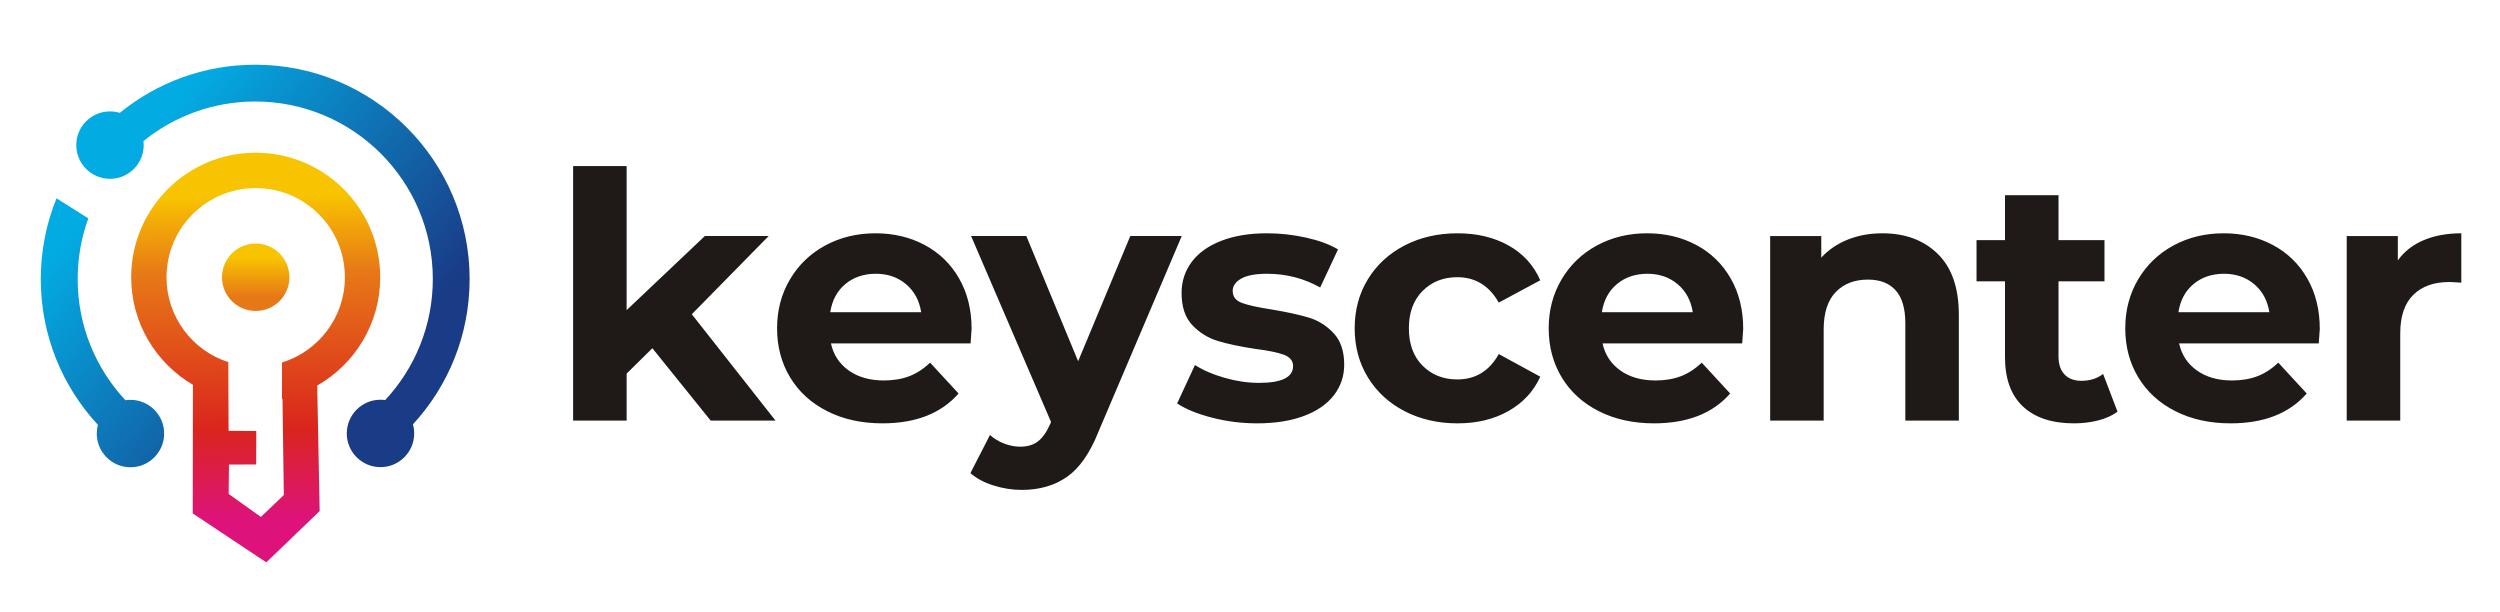
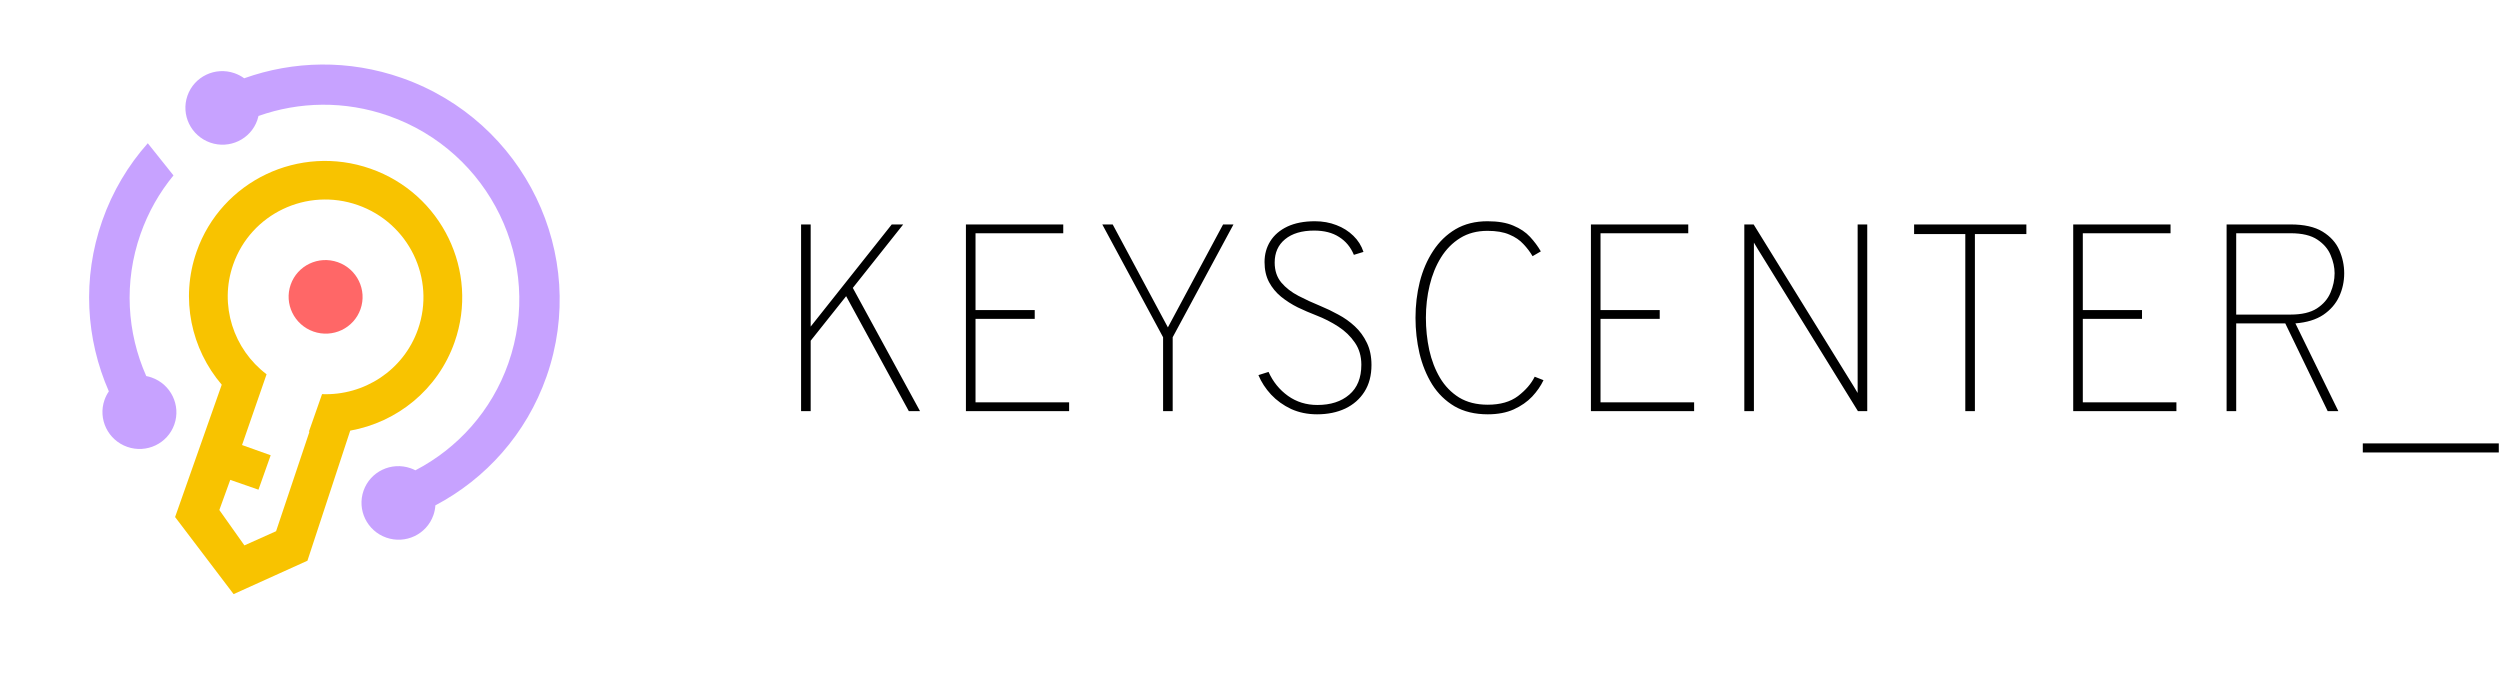
- <svg xmlns="http://www.w3.org/2000/svg" xml:space="preserve" width="1002px" height="245px" style="shape-rendering:geometricPrecision; text-rendering:geometricPrecision; image-rendering:optimizeQuality; fill-rule:evenodd; clip-rule:evenodd" viewBox="0 0 1108.01 270.714">
+ <svg xmlns="http://www.w3.org/2000/svg" width="225" height="61" viewBox="0 0 225 61" fill="none">
+   <path fill-rule="evenodd" clip-rule="evenodd" d="M36.164 7.014C47.203 10.887 53.035 22.922 49.187 33.889C47.366 39.077 43.705 43.097 39.184 45.483C39.166 45.778 39.107 46.075 39.005 46.367C38.4 48.09 36.502 48.995 34.767 48.386C33.032 47.777 32.115 45.885 32.72 44.161C33.325 42.438 35.223 41.533 36.958 42.142C37.107 42.194 37.25 42.257 37.387 42.327C41.171 40.356 44.238 37.009 45.757 32.681C48.943 23.599 44.114 13.633 34.972 10.425C31.023 9.039 26.915 9.142 23.264 10.437C23.236 10.563 23.201 10.689 23.157 10.814C22.552 12.538 20.654 13.442 18.919 12.834C17.184 12.225 16.267 10.333 16.872 8.609C17.477 6.885 19.375 5.981 21.11 6.59C21.428 6.701 21.719 6.856 21.977 7.045C26.398 5.465 31.378 5.335 36.164 7.014ZM13.644 33.975C15.379 34.583 16.296 36.476 15.691 38.199C15.086 39.923 13.188 40.827 11.453 40.218C9.718 39.61 8.801 37.718 9.406 35.994C9.504 35.714 9.636 35.456 9.796 35.223C7.734 30.521 7.376 25.07 9.204 19.86C10.133 17.213 11.543 14.87 13.301 12.892L15.613 15.789C14.355 17.318 13.34 19.088 12.647 21.063C11.125 25.399 11.432 29.937 13.162 33.845C13.323 33.876 13.484 33.919 13.644 33.975Z" fill="#C7A2FF" />
+   <path fill-rule="evenodd" clip-rule="evenodd" d="M33.351 15.184C39.761 17.433 43.148 24.422 40.913 30.79C39.406 35.087 35.724 38.004 31.52 38.757L27.669 50.465L21.025 53.471L15.758 46.533L19.956 34.623C17.216 31.414 16.205 26.891 17.695 22.644C19.93 16.275 26.941 12.935 33.351 15.184ZM27.85 38.857C27.833 38.855 27.816 38.854 27.8 38.852L28.985 35.472C32.745 35.624 36.316 33.348 37.619 29.634C39.219 25.073 36.794 20.068 32.203 18.457C27.611 16.846 22.59 19.238 20.989 23.8C19.699 27.476 21.025 31.441 23.992 33.684L21.784 40.054L24.361 40.974L23.262 44.072L20.723 43.188L19.74 45.901L21.997 49.085L24.847 47.809L27.85 38.857Z" fill="url(#paint0_linear_5_22)" />
+   <path d="M28.209 29.839C29.944 30.448 31.842 29.544 32.447 27.82C33.052 26.096 32.135 24.204 30.4 23.595C28.664 22.986 26.767 23.89 26.162 25.614C25.557 27.339 26.473 29.23 28.209 29.839Z" fill="url(#paint1_linear_5_22)" />
+   <path d="M72.097 37V20.2H72.961V29.392L80.257 20.2H81.289L76.753 25.912L82.801 37H81.793L76.153 26.656L72.961 30.664V37H72.097ZM86.933 37V20.2H95.693V20.992H87.797V27.904H93.125V28.696H87.797V36.208H96.221V37H86.933ZM104.678 37V30.352L99.206 20.2H100.142L105.11 29.464L110.078 20.2H111.014L105.542 30.352V37H104.678ZM118.537 37.288C117.681 37.288 116.901 37.128 116.197 36.808C115.501 36.48 114.901 36.048 114.397 35.512C113.901 34.976 113.521 34.392 113.257 33.76L114.169 33.472C114.569 34.36 115.153 35.08 115.921 35.632C116.689 36.176 117.569 36.448 118.561 36.448C119.753 36.448 120.709 36.14 121.429 35.524C122.157 34.908 122.521 34.008 122.521 32.824C122.521 32.064 122.329 31.404 121.945 30.844C121.561 30.276 121.061 29.792 120.445 29.392C119.829 28.992 119.169 28.656 118.465 28.384C117.905 28.168 117.349 27.928 116.797 27.664C116.253 27.392 115.753 27.072 115.297 26.704C114.849 26.336 114.489 25.9 114.217 25.396C113.945 24.884 113.809 24.28 113.809 23.584C113.809 22.888 113.981 22.264 114.325 21.712C114.677 21.152 115.189 20.712 115.861 20.392C116.541 20.072 117.369 19.912 118.345 19.912C119.041 19.912 119.685 20.028 120.277 20.26C120.869 20.484 121.377 20.804 121.801 21.22C122.225 21.628 122.529 22.112 122.713 22.672L121.849 22.936C121.561 22.24 121.117 21.704 120.517 21.328C119.925 20.944 119.177 20.752 118.273 20.752C117.161 20.752 116.289 21.012 115.657 21.532C115.033 22.044 114.721 22.744 114.721 23.632C114.721 24.352 114.921 24.952 115.321 25.432C115.721 25.904 116.237 26.304 116.869 26.632C117.501 26.96 118.161 27.264 118.849 27.544C119.377 27.76 119.909 28.016 120.445 28.312C120.989 28.6 121.485 28.952 121.933 29.368C122.381 29.784 122.741 30.276 123.013 30.844C123.293 31.412 123.433 32.08 123.433 32.848C123.433 33.792 123.221 34.596 122.797 35.26C122.381 35.916 121.805 36.42 121.069 36.772C120.333 37.116 119.489 37.288 118.537 37.288ZM133.899 37.288C132.739 37.288 131.743 37.048 130.911 36.568C130.087 36.08 129.415 35.424 128.895 34.6C128.383 33.768 128.003 32.836 127.755 31.804C127.515 30.764 127.395 29.696 127.395 28.6C127.395 27.48 127.523 26.404 127.779 25.372C128.043 24.332 128.443 23.404 128.979 22.588C129.515 21.764 130.187 21.112 130.995 20.632C131.811 20.152 132.771 19.912 133.875 19.912C134.819 19.912 135.595 20.044 136.203 20.308C136.819 20.564 137.319 20.9 137.703 21.316C138.087 21.732 138.411 22.168 138.675 22.624L137.931 23.056C137.707 22.672 137.431 22.308 137.103 21.964C136.783 21.612 136.363 21.328 135.843 21.112C135.331 20.888 134.675 20.776 133.875 20.776C132.931 20.776 132.111 20.992 131.415 21.424C130.719 21.856 130.143 22.44 129.687 23.176C129.231 23.912 128.891 24.748 128.667 25.684C128.443 26.62 128.331 27.592 128.331 28.6C128.331 29.592 128.431 30.556 128.631 31.492C128.839 32.428 129.163 33.268 129.603 34.012C130.043 34.748 130.615 35.336 131.319 35.776C132.031 36.208 132.891 36.424 133.899 36.424C135.027 36.424 135.935 36.164 136.623 35.644C137.311 35.116 137.811 34.536 138.123 33.904L138.915 34.216C138.675 34.728 138.335 35.22 137.895 35.692C137.455 36.156 136.903 36.54 136.239 36.844C135.583 37.14 134.803 37.288 133.899 37.288ZM143.183 37V20.2H151.943V20.992H144.047V27.904H149.375V28.696H144.047V36.208H152.471V37H143.183ZM156.988 37V20.2H157.828L166.444 34.144C166.564 34.336 166.688 34.536 166.816 34.744C166.944 34.952 167.068 35.16 167.188 35.368C167.188 35.16 167.188 34.956 167.188 34.756C167.188 34.548 167.188 34.344 167.188 34.144V20.2H168.052V37H167.212L158.596 23.056C158.476 22.864 158.352 22.664 158.224 22.456C158.096 22.24 157.972 22.032 157.852 21.832C157.852 22.032 157.852 22.236 157.852 22.444C157.852 22.644 157.852 22.848 157.852 23.056V37H156.988ZM176.877 37V21.064H172.269V20.2H182.373V21.064H177.741V37H176.877ZM186.589 37V20.2H195.349V20.992H187.453V27.904H192.781V28.696H187.453V36.208H195.877V37H186.589ZM200.394 37V20.2H206.154C207.37 20.2 208.33 20.416 209.034 20.848C209.738 21.28 210.238 21.832 210.534 22.504C210.83 23.176 210.978 23.872 210.978 24.592C210.978 25.336 210.826 26.036 210.522 26.692C210.218 27.348 209.742 27.896 209.094 28.336C208.446 28.768 207.61 29.024 206.586 29.104L210.45 37H209.49L205.674 29.104H201.258V37H200.394ZM201.258 28.312H206.154C207.154 28.312 207.942 28.128 208.518 27.76C209.094 27.384 209.502 26.912 209.742 26.344C209.99 25.768 210.114 25.184 210.114 24.592C210.114 24.072 209.998 23.536 209.766 22.984C209.542 22.424 209.142 21.952 208.566 21.568C207.998 21.184 207.194 20.992 206.154 20.992H201.258V28.312ZM212.652 40.72V39.904H224.892V40.72H212.652Z" fill="black" />
  <defs>
-     <style type="text/css">
-    
-     .fil0 {fill:none}
-     .fil4 {fill:#1F1A17;fill-rule:nonzero}
-     .fil2 {fill:url(#id0)}
-     .fil3 {fill:url(#id1)}
-     .fil1 {fill:url(#id2)}
-    
-   </style>
-     <linearGradient id="id0" gradientUnits="userSpaceOnUse" x1="114.451" y1="229.829" x2="112.205" y2="86.9">
-       <stop offset="0" style="stop-color:#DD137B" />
-       <stop offset="0.278" style="stop-color:#DA251D" />
-       <stop offset="0.761" style="stop-color:#E77817" />
-       <stop offset="1" style="stop-color:#F8C300" />
+     <linearGradient id="paint0_linear_5_22" x1="21.691" y1="49.172" x2="31.705" y2="19.139" gradientUnits="userSpaceOnUse">
+       <stop stop-color="#F8C300" />
+       <stop offset="0.278" stop-color="#F8C300" />
+       <stop offset="0.761" stop-color="#F8C300" />
+       <stop offset="1" stop-color="#F8C300" />
    </linearGradient>
-     <linearGradient id="id1" gradientUnits="userSpaceOnUse" x1="113.328" y1="131.441" x2="113.328" y2="114.11">
-       <stop offset="0" style="stop-color:#E77817" />
-       <stop offset="1" style="stop-color:#F8C300" />
-     </linearGradient>
-     <linearGradient id="id2" gradientUnits="userSpaceOnUse" x1="169.457" y1="163.907" x2="56.746" y2="71.654">
-       <stop offset="0" style="stop-color:#1A3B86" />
-       <stop offset="1" style="stop-color:#03ABE3" />
+     <linearGradient id="paint1_linear_5_22" x1="28.669" y1="28.528" x2="29.94" y2="24.906" gradientUnits="userSpaceOnUse">
+       <stop stop-color="#FF6767" />
+       <stop offset="1" stop-color="#FF6767" />
    </linearGradient>
  </defs>
-   <g id="Слой_x0020_1">
-     <rect class="fil0" x="5.14187e-005" width="1108.01" height="270.714" />
-     <path class="fil1" d="M113.102 28.573c52.479,0 95.037,42.559 95.037,95.037 0,24.824 -9.526,47.425 -25.119,64.353 0.359,1.282 0.551,2.634 0.551,4.031 0,8.248 -6.691,14.939 -14.939,14.939 -8.248,0 -14.939,-6.692 -14.939,-14.939 0,-8.248 6.692,-14.939 14.939,-14.939 0.711,0 1.409,0.05 2.093,0.146 13.089,-14.054 21.1,-32.898 21.1,-53.613 0,-43.458 -35.244,-78.702 -78.703,-78.702 -18.773,0 -36.011,6.579 -49.539,17.555 0.069,0.58 0.105,1.169 0.105,1.767 0,8.248 -6.692,14.939 -14.94,14.939 -8.248,0 -14.939,-6.691 -14.939,-14.939 0,-8.248 6.692,-14.939 14.939,-14.939 1.513,0 2.974,0.226 4.35,0.644 16.363,-13.341 37.25,-21.34 60.003,-21.34zm-55.285 148.536c8.248,0 14.94,6.692 14.94,14.939 0,8.248 -6.692,14.939 -14.94,14.939 -8.248,0 -14.939,-6.691 -14.939,-14.939 0,-1.338 0.177,-2.635 0.508,-3.869 -15.712,-16.952 -25.321,-39.639 -25.321,-64.569 0,-12.671 2.487,-24.759 6.99,-35.813l14.091 8.885c-3.055,8.395 -4.724,17.457 -4.724,26.907 0,20.75 8.037,39.624 21.165,53.686 0.728,-0.109 1.472,-0.166 2.23,-0.166z" />
-     <path class="fil2" d="M113.328 67.587c30.474,0 55.188,24.714 55.188,55.188 0,20.558 -11.25,38.49 -27.926,47.984l1.084 55.642 -23.659 22.739 -32.596 -21.687 0.082 -57.019c-16.365,-9.577 -27.362,-27.334 -27.362,-47.66 0,-30.474 24.714,-55.188 55.188,-55.188zm11.874 109.089c-0.074,0.016 -0.147,0.034 -0.22,0.051l0 -16.171c16.14,-4.974 27.875,-20.008 27.875,-37.78 0,-21.828 -17.701,-39.528 -39.528,-39.528 -21.828,0 -39.528,17.701 -39.528,39.528 0,17.593 11.501,32.503 27.392,37.626l0.113 30.44 12.274 0.066 -0.05 14.842 -12.059 0.033 -0.132 13.028 14.281 10.191 10.167 -9.697 -0.584 -42.629z" />
-     <circle class="fil3" cx="113.328" cy="122.776" r="14.94" />
-     <path class="fil4" d="M289.13 154.228l-11.403 11.251 0 20.831 -23.72 0 0 -112.822 23.72 0 0 63.861 34.668 -32.843 28.281 0 -34.06 34.668 37.1 47.136 -28.737 0 -25.849 -32.083zm141.488 -8.515c0,0.304 -0.152,2.433 -0.456,6.386l-61.885 0c1.116,5.069 3.751,9.073 7.907,12.012 4.156,2.94 9.326,4.409 15.509,4.409 4.258,0 8.034,-0.634 11.328,-1.901 3.294,-1.267 6.361,-3.269 9.199,-6.006l12.62 13.685c-7.704,8.819 -18.956,13.228 -33.756,13.228 -9.224,0 -17.384,-1.8 -24.48,-5.398 -7.096,-3.598 -12.569,-8.591 -16.421,-14.977 -3.852,-6.386 -5.778,-13.634 -5.778,-21.743 0,-8.008 1.901,-15.23 5.702,-21.667 3.801,-6.437 9.022,-11.455 15.661,-15.053 6.64,-3.598 14.065,-5.398 22.276,-5.398 8.008,0 15.256,1.723 21.743,5.17 6.488,3.446 11.581,8.388 15.281,14.825 3.7,6.436 5.549,13.912 5.549,22.427zm-42.422 -24.48c-5.373,0 -9.884,1.52 -13.533,4.562 -3.65,3.041 -5.879,7.197 -6.69,12.468l40.294 0c-0.811,-5.169 -3.041,-9.3 -6.69,-12.392 -3.65,-3.092 -8.11,-4.637 -13.38,-4.637zm135.558 -16.726l-36.949 86.821c-3.751,9.427 -8.388,16.067 -13.913,19.919 -5.524,3.852 -12.189,5.778 -19.994,5.778 -4.258,0 -8.465,-0.659 -12.621,-1.977 -4.155,-1.318 -7.552,-3.142 -10.187,-5.474l8.667 -16.877c1.825,1.621 3.928,2.888 6.31,3.801 2.383,0.912 4.739,1.368 7.071,1.368 3.244,0 5.879,-0.786 7.907,-2.357 2.028,-1.572 3.852,-4.181 5.474,-7.83l0.304 -0.761 -35.428 -82.412 24.48 0 22.96 55.498 23.112 -55.498 22.808 0zm33.38 83.02c-6.792,0 -13.431,-0.836 -19.919,-2.509 -6.488,-1.673 -11.657,-3.776 -15.509,-6.31l7.906 -17.03c3.65,2.331 8.059,4.232 13.229,5.702 5.169,1.471 10.238,2.205 15.205,2.205 10.035,0 15.053,-2.484 15.053,-7.451 0,-2.331 -1.368,-4.004 -4.105,-5.018 -2.737,-1.013 -6.944,-1.875 -12.621,-2.585 -6.69,-1.014 -12.214,-2.179 -16.573,-3.497 -4.359,-1.318 -8.135,-3.649 -11.328,-6.994 -3.193,-3.345 -4.79,-8.11 -4.79,-14.293 0,-5.17 1.495,-9.757 4.485,-13.761 2.991,-4.004 7.35,-7.121 13.077,-9.351 5.727,-2.23 12.494,-3.345 20.299,-3.345 5.778,0 11.53,0.634 17.258,1.901 5.727,1.267 10.466,3.016 14.217,5.246l-7.907 16.878c-7.197,-4.054 -15.053,-6.082 -23.568,-6.082 -5.068,0 -8.869,0.709 -11.404,2.129 -2.534,1.419 -3.801,3.244 -3.801,5.474 0,2.534 1.369,4.308 4.106,5.322 2.737,1.013 7.096,1.976 13.076,2.888 6.69,1.116 12.165,2.306 16.422,3.574 4.257,1.267 7.957,3.573 11.1,6.918 3.142,3.345 4.714,8.008 4.714,13.988 0,5.069 -1.521,9.579 -4.562,13.533 -3.041,3.953 -7.476,7.02 -13.305,9.199 -5.829,2.18 -12.747,3.269 -20.755,3.269zm88.878 0c-8.717,0 -16.548,-1.8 -23.492,-5.398 -6.944,-3.598 -12.367,-8.591 -16.27,-14.977 -3.902,-6.386 -5.854,-13.634 -5.854,-21.743 0,-8.109 1.952,-15.357 5.854,-21.743 3.903,-6.386 9.326,-11.378 16.27,-14.977 6.944,-3.598 14.775,-5.398 23.492,-5.398 8.617,0 16.143,1.8 22.58,5.398 6.437,3.598 11.126,8.743 14.065,15.433l-18.398 9.883c-4.258,-7.501 -10.39,-11.252 -18.398,-11.252 -6.184,0 -11.302,2.028 -15.358,6.082 -4.054,4.055 -6.082,9.579 -6.082,16.573 0,6.995 2.028,12.519 6.082,16.574 4.055,4.054 9.174,6.082 15.358,6.082 8.109,0 14.242,-3.751 18.398,-11.252l18.398 10.035c-2.94,6.488 -7.628,11.556 -14.065,15.205 -6.436,3.649 -13.963,5.474 -22.58,5.474zm126.587 -41.814c0,0.304 -0.152,2.433 -0.456,6.386l-61.885 0c1.116,5.069 3.751,9.073 7.907,12.012 4.156,2.94 9.326,4.409 15.509,4.409 4.258,0 8.034,-0.634 11.328,-1.901 3.294,-1.267 6.361,-3.269 9.199,-6.006l12.62 13.685c-7.704,8.819 -18.956,13.228 -33.756,13.228 -9.224,0 -17.384,-1.8 -24.48,-5.398 -7.096,-3.598 -12.569,-8.591 -16.421,-14.977 -3.852,-6.386 -5.778,-13.634 -5.778,-21.743 0,-8.008 1.901,-15.23 5.702,-21.667 3.801,-6.437 9.022,-11.455 15.661,-15.053 6.64,-3.598 14.065,-5.398 22.276,-5.398 8.008,0 15.256,1.723 21.743,5.17 6.488,3.446 11.581,8.388 15.281,14.825 3.7,6.436 5.549,13.912 5.549,22.427zm-42.422 -24.48c-5.373,0 -9.884,1.52 -13.533,4.562 -3.65,3.041 -5.879,7.197 -6.69,12.468l40.294 0c-0.811,-5.169 -3.041,-9.3 -6.69,-12.392 -3.65,-3.092 -8.11,-4.637 -13.38,-4.637zm104.084 -17.942c10.137,0 18.322,3.041 24.556,9.123 6.234,6.082 9.351,15.104 9.351,27.065l0 46.832 -23.72 0 0 -43.182c0,-6.488 -1.419,-11.328 -4.258,-14.521 -2.838,-3.193 -6.944,-4.79 -12.316,-4.79 -5.981,0 -10.745,1.85 -14.293,5.55 -3.548,3.699 -5.321,9.199 -5.321,16.498l0 40.445 -23.72 0 0 -81.803 22.656 0 0 9.579c3.142,-3.447 7.045,-6.108 11.708,-7.983 4.663,-1.875 9.781,-2.813 15.357,-2.813zm104.236 79.067c-2.332,1.723 -5.195,3.016 -8.591,3.878 -3.396,0.862 -6.969,1.292 -10.72,1.292 -9.731,0 -17.258,-2.484 -22.58,-7.451 -5.321,-4.967 -7.983,-12.265 -7.983,-21.895l0 -33.604 -12.62 0 0 -18.246 12.62 0 0 -19.919 23.72 0 0 19.919 20.375 0 0 18.246 -20.375 0 0 33.299c0,3.447 0.887,6.107 2.66,7.983 1.774,1.875 4.283,2.813 7.527,2.813 3.751,0 6.944,-1.014 9.579,-3.041l6.386 16.726zm89.638 -36.644c0,0.304 -0.152,2.433 -0.456,6.386l-61.885 0c1.116,5.069 3.751,9.073 7.907,12.012 4.156,2.94 9.326,4.409 15.509,4.409 4.258,0 8.034,-0.634 11.328,-1.901 3.294,-1.267 6.361,-3.269 9.199,-6.006l12.62 13.685c-7.704,8.819 -18.956,13.228 -33.756,13.228 -9.224,0 -17.384,-1.8 -24.48,-5.398 -7.096,-3.598 -12.569,-8.591 -16.421,-14.977 -3.852,-6.386 -5.778,-13.634 -5.778,-21.743 0,-8.008 1.901,-15.23 5.702,-21.667 3.801,-6.437 9.022,-11.455 15.661,-15.053 6.64,-3.598 14.065,-5.398 22.276,-5.398 8.008,0 15.256,1.723 21.743,5.17 6.488,3.446 11.581,8.388 15.281,14.825 3.7,6.436 5.549,13.912 5.549,22.427zm-42.422 -24.48c-5.373,0 -9.884,1.52 -13.533,4.562 -3.65,3.041 -5.879,7.197 -6.69,12.468l40.294 0c-0.811,-5.169 -3.041,-9.3 -6.69,-12.392 -3.65,-3.092 -8.11,-4.637 -13.38,-4.637zm77.019 -5.93c2.838,-3.953 6.665,-6.944 11.48,-8.97 4.815,-2.028 10.364,-3.041 16.649,-3.041l0 21.896c-2.635,-0.203 -4.409,-0.304 -5.321,-0.304 -6.792,0 -12.114,1.901 -15.966,5.702 -3.852,3.801 -5.778,9.503 -5.778,17.105l0 38.621 -23.72 0 0 -81.803 22.656 0 0 10.795z" />
-   </g>
</svg>
